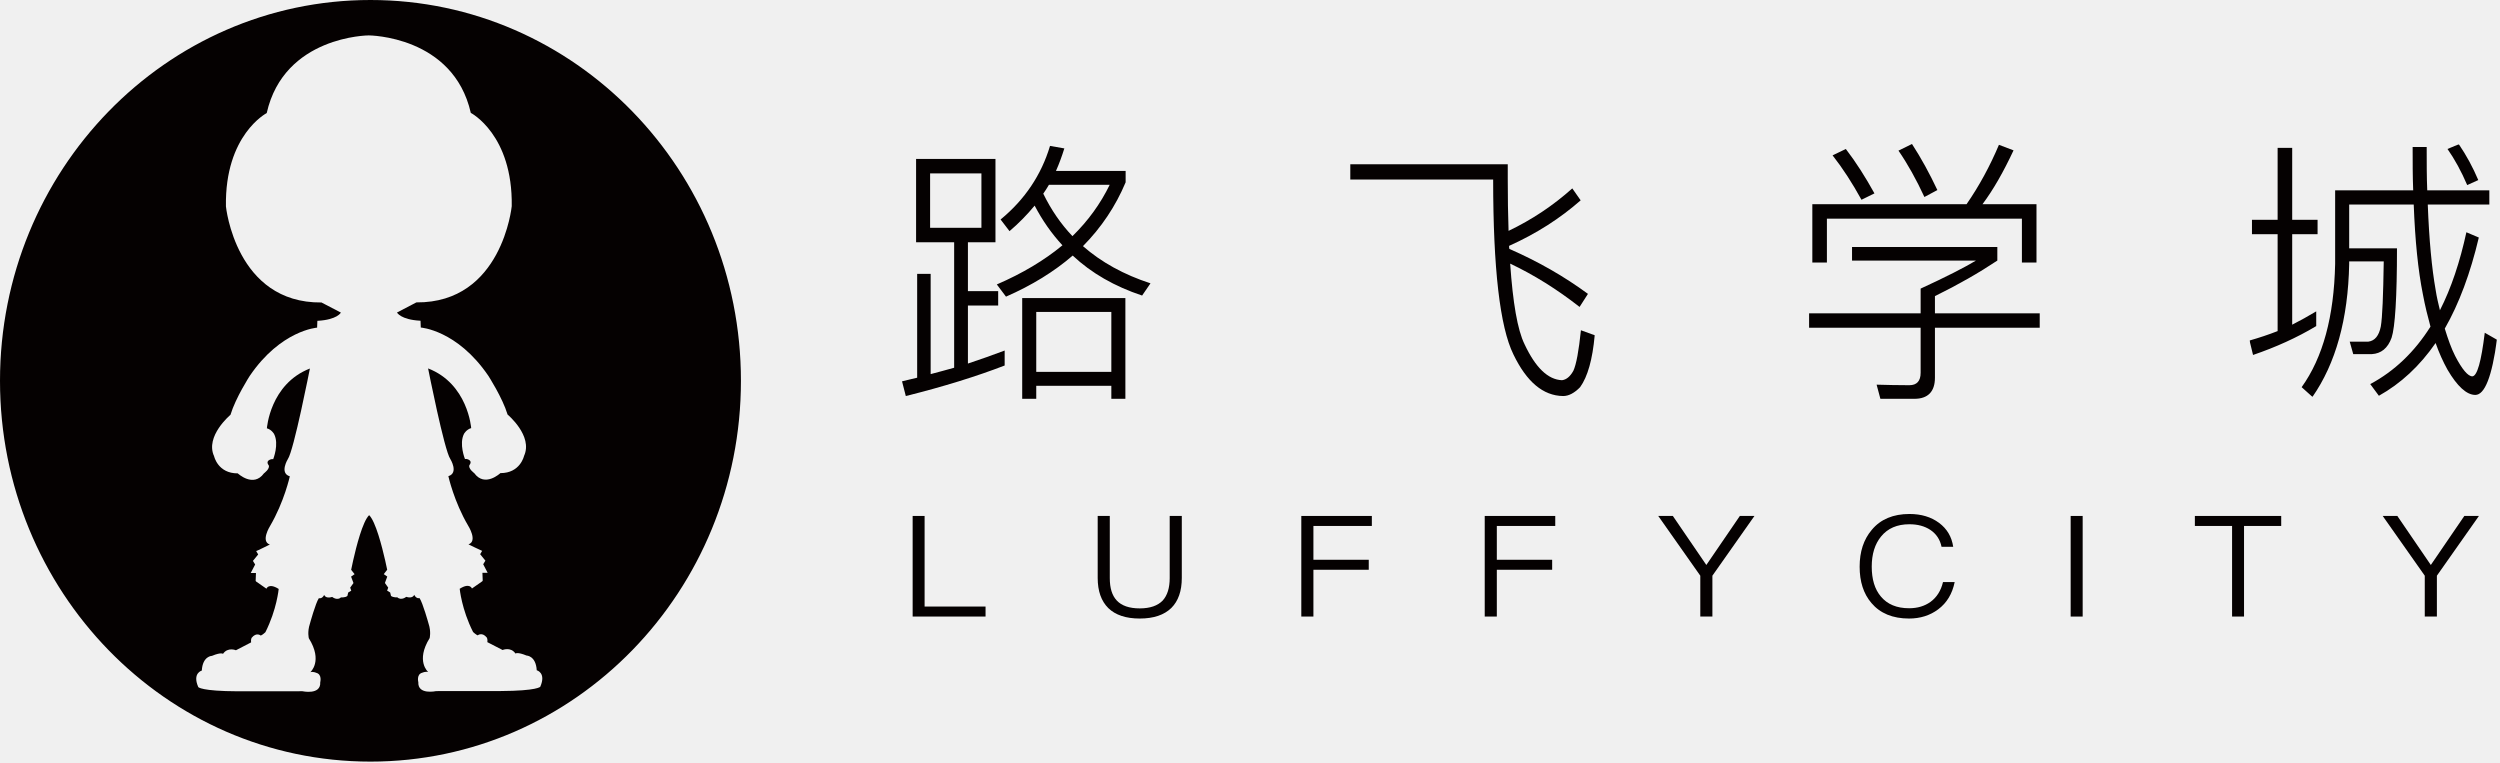
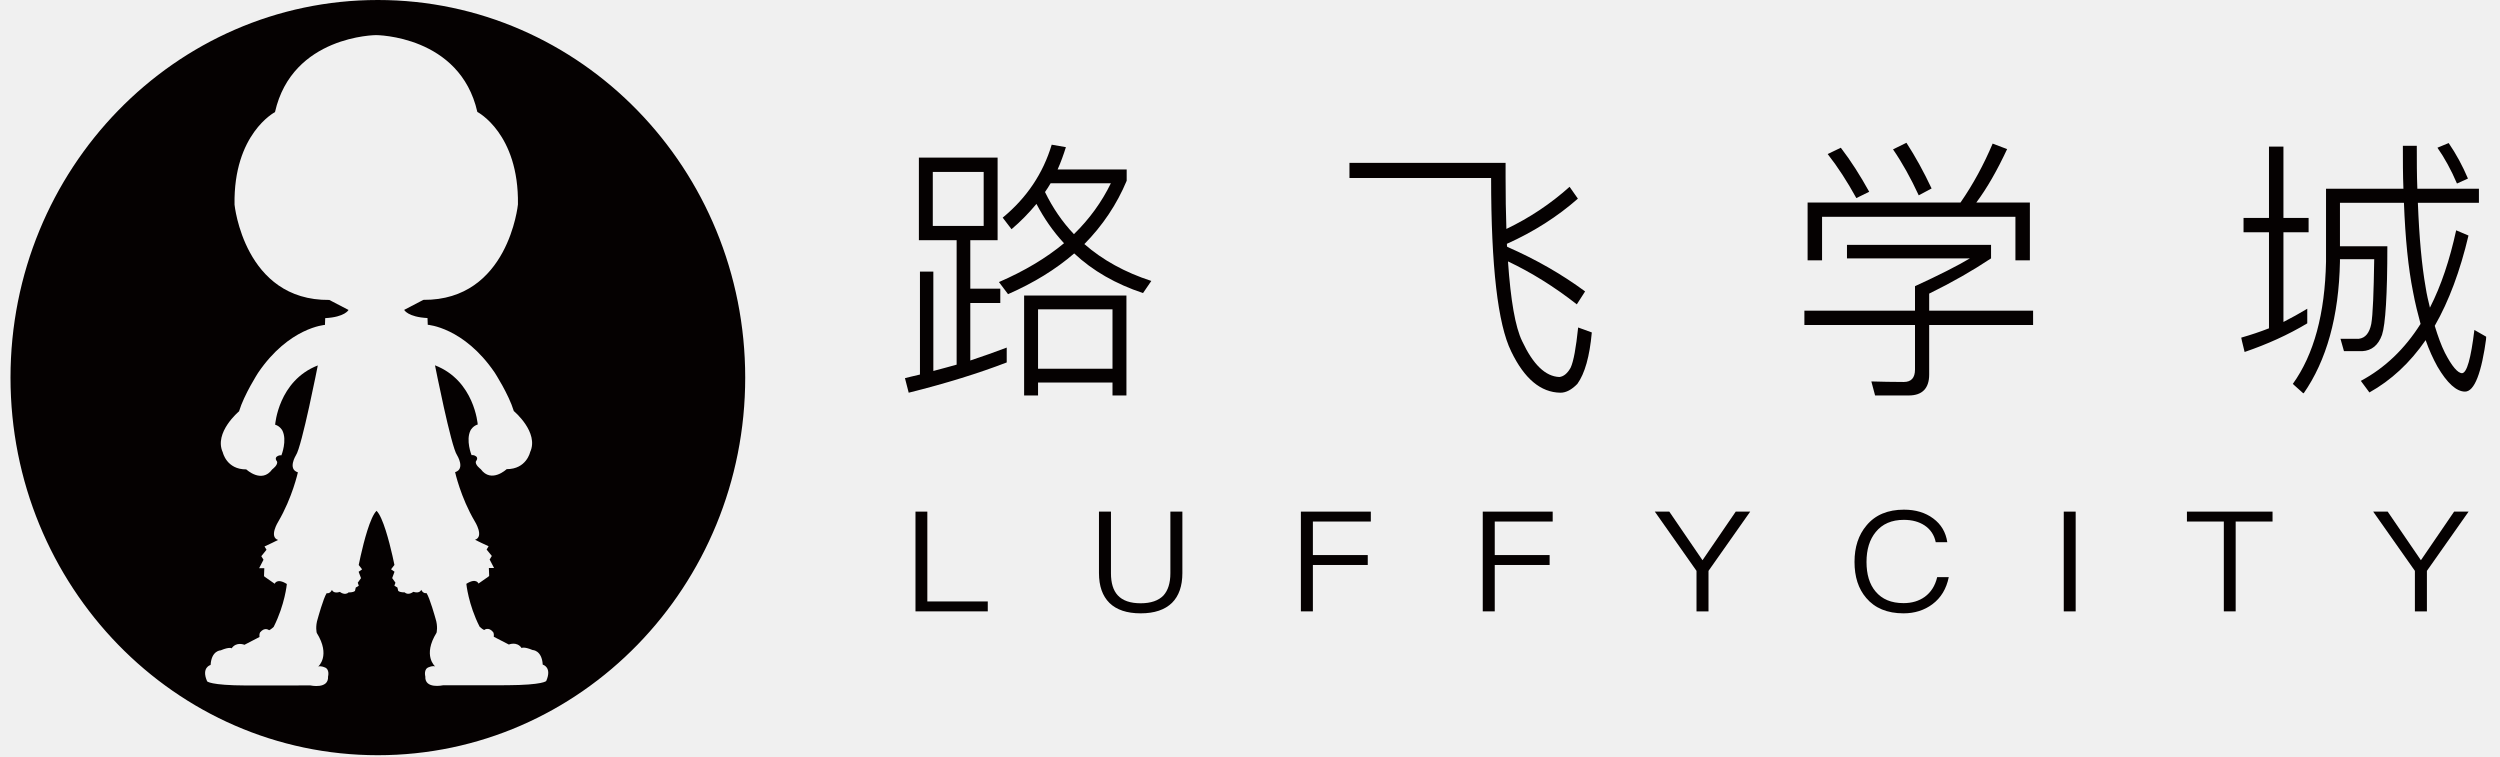
- <svg xmlns="http://www.w3.org/2000/svg" xmlns:xlink="http://www.w3.org/1999/xlink" width="118px" height="36px" viewBox="0 0 118 36" version="1.1">
+ <svg xmlns="http://www.w3.org/2000/svg" xmlns:xlink="http://www.w3.org/1999/xlink" width="119px" height="36px" viewBox="0 0 118 36" version="1.1">
  <defs>
    <polygon id="path-1" points="0.117 0.11 11.793 0.11 11.793 12.034 0.117 12.034" />
    <polygon id="path-3" points="0 35.948 117.854 35.948 117.854 0 0 0" />
  </defs>
  <g id="Page-1" stroke="none" stroke-width="1" fill="none" fill-rule="evenodd">
    <g id="Apple-TV" transform="translate(-377, -72)">
      <g id="Page-1" transform="translate(377, 72)">
        <path d="M50.619,11.146 C51.358,10.425 51.945,9.613 52.378,8.722 L49.51,8.722 C49.421,8.879 49.332,9.01 49.242,9.141 C49.612,9.901 50.071,10.57 50.619,11.146 Z M48.911,17.553 L52.455,17.553 L52.455,14.723 L48.911,14.723 L48.911,17.553 Z M53.118,18.824 L52.455,18.824 L52.455,18.209 L48.911,18.209 L48.911,18.824 L48.248,18.824 L48.248,14.068 L53.118,14.068 L53.118,18.824 Z M50.237,7.005 C50.122,7.372 49.994,7.726 49.842,8.067 L53.13,8.067 L53.13,8.604 C52.659,9.731 51.983,10.74 51.116,11.618 C51.983,12.378 53.054,12.967 54.303,13.373 L53.908,13.95 C52.608,13.518 51.512,12.889 50.632,12.063 C49.752,12.823 48.707,13.465 47.483,14.002 L47.05,13.426 C48.261,12.902 49.294,12.286 50.147,11.578 C49.625,11.015 49.192,10.386 48.835,9.705 C48.478,10.137 48.083,10.543 47.649,10.91 L47.228,10.36 C48.376,9.416 49.153,8.25 49.561,6.887 L50.237,7.005 Z M43.901,10.753 L46.323,10.753 L46.323,8.185 L43.901,8.185 L43.901,10.753 Z M46.986,7.503 L46.986,11.434 L45.686,11.434 L45.686,13.74 L47.114,13.74 L47.114,14.422 L45.686,14.422 L45.686,17.16 C46.285,16.964 46.859,16.754 47.42,16.545 L47.42,17.252 C46.094,17.763 44.539,18.248 42.754,18.693 L42.576,17.999 C42.805,17.946 43.047,17.881 43.29,17.828 L43.29,12.928 L43.927,12.928 L43.927,17.658 C44.309,17.553 44.679,17.462 45.036,17.357 L45.036,11.434 L43.239,11.434 L43.239,7.503 L46.986,7.503 Z" id="Fill-1" fill="#050101" />
        <path d="M74.607,9.456 C73.639,10.307 72.517,11.028 71.229,11.605 C71.229,11.657 71.229,11.696 71.242,11.749 C72.593,12.338 73.83,13.046 74.951,13.871 L74.556,14.487 C73.485,13.649 72.389,12.967 71.28,12.443 C71.408,14.291 71.624,15.562 71.956,16.243 C72.478,17.357 73.065,17.92 73.728,17.946 C73.932,17.92 74.11,17.776 74.263,17.501 C74.403,17.199 74.518,16.558 74.62,15.588 L75.27,15.824 C75.168,16.964 74.939,17.776 74.582,18.274 C74.314,18.549 74.046,18.693 73.779,18.693 C72.835,18.68 72.058,18.025 71.433,16.728 C70.796,15.431 70.477,12.679 70.477,8.473 L63.734,8.473 L63.734,7.752 L71.166,7.752 L71.166,8.434 C71.166,9.325 71.178,10.15 71.204,10.897 C72.3,10.373 73.307,9.704 74.212,8.892 L74.607,9.456 Z" id="Fill-3" fill="#050101" />
        <path d="M91.444,8.971 L90.832,9.298 C90.45,8.473 90.042,7.739 89.608,7.11 L90.246,6.796 C90.679,7.464 91.074,8.185 91.444,8.971 Z M88.474,9.128 L87.862,9.429 C87.429,8.643 86.982,7.949 86.498,7.333 L87.123,7.032 C87.607,7.661 88.053,8.368 88.474,9.128 Z M96.122,12.391 L95.434,12.391 L95.434,10.32 L86.23,10.32 L86.23,12.391 L85.542,12.391 L85.542,9.639 L92.821,9.639 C93.42,8.774 93.93,7.831 94.35,6.835 L95.039,7.097 C94.567,8.106 94.083,8.958 93.573,9.639 L96.122,9.639 L96.122,12.391 Z M94.274,11.657 L94.274,12.299 C93.407,12.876 92.426,13.439 91.329,13.976 L91.329,14.789 L96.275,14.789 L96.275,15.47 L91.329,15.47 L91.329,17.829 C91.329,18.484 90.998,18.824 90.361,18.824 L88.754,18.824 L88.576,18.156 C89.047,18.169 89.558,18.182 90.118,18.182 C90.475,18.182 90.654,17.986 90.654,17.593 L90.654,15.47 L85.389,15.47 L85.389,14.789 L90.654,14.789 L90.654,13.622 C91.852,13.072 92.719,12.627 93.267,12.299 L87.416,12.299 L87.416,11.657 L94.274,11.657 Z" id="Fill-5" fill="#050101" />
        <g id="Group-9" transform="translate(106.0607, 6.698455)">
          <mask id="mask-2" fill="white">
            <use xlink:href="#path-1" />
          </mask>
          <g id="Clip-8" />
          <path d="M10.914,1.801 L10.391,2.037 C10.111,1.381 9.792,0.805 9.461,0.333 L9.996,0.11 C10.353,0.634 10.659,1.198 10.914,1.801 Z M4.821,5.758 C4.77,8.365 4.183,10.462 3.087,12.034 L2.577,11.576 C3.584,10.174 4.107,8.234 4.158,5.758 L4.158,2.285 L7.842,2.285 C7.816,1.63 7.816,0.949 7.816,0.241 L8.479,0.241 C8.479,0.975 8.479,1.656 8.505,2.285 L11.436,2.285 L11.436,2.954 L8.53,2.954 C8.594,4.631 8.721,5.967 8.9,6.977 C8.951,7.317 9.027,7.631 9.104,7.946 C9.639,6.898 10.047,5.666 10.353,4.264 L10.939,4.513 C10.544,6.19 10.009,7.631 9.333,8.811 C9.486,9.309 9.639,9.741 9.818,10.095 C10.149,10.737 10.429,11.065 10.634,11.065 C10.863,11.051 11.054,10.37 11.22,9.007 L11.793,9.335 C11.564,11.065 11.22,11.942 10.774,11.942 C10.366,11.942 9.92,11.536 9.461,10.75 C9.257,10.383 9.065,9.964 8.9,9.492 C8.148,10.58 7.255,11.405 6.223,11.982 L5.815,11.431 C6.962,10.816 7.906,9.912 8.658,8.719 C8.53,8.247 8.403,7.749 8.301,7.199 C8.071,6.059 7.931,4.644 7.867,2.954 L4.821,2.954 L4.821,5.024 L7.077,5.024 C7.077,7.33 6.988,8.745 6.822,9.243 C6.644,9.741 6.325,9.99 5.892,10.016 L5.012,10.016 L4.846,9.427 L5.726,9.427 C6.032,9.387 6.223,9.152 6.312,8.719 C6.389,8.274 6.427,7.251 6.452,5.64 L4.821,5.64 L4.821,5.758 Z M1.443,3.675 L1.443,0.281 L2.131,0.281 L2.131,3.675 L3.329,3.675 L3.329,4.356 L2.131,4.356 L2.131,8.627 C2.513,8.431 2.896,8.221 3.265,7.998 L3.265,8.693 C2.348,9.243 1.354,9.689 0.283,10.056 L0.117,9.374 C0.576,9.243 1.009,9.099 1.443,8.929 L1.443,4.356 L0.232,4.356 L0.232,3.675 L1.443,3.675 Z" id="Fill-7" fill="#050101" mask="url(#mask-2)" />
        </g>
        <path d="M25.501,32.414 C25.501,32.414 25.377,32.607 23.632,32.617 L20.587,32.62 C20.587,32.62 19.71,32.813 19.745,32.199 C19.745,32.199 19.644,31.825 19.935,31.751 C19.935,31.751 20.086,31.681 20.212,31.721 C20.212,31.721 19.604,31.208 20.279,30.119 C20.279,30.119 20.358,29.823 20.228,29.435 C20.228,29.435 19.957,28.455 19.802,28.23 C19.802,28.23 19.655,28.282 19.55,28.075 C19.55,28.075 19.493,28.271 19.172,28.171 C19.172,28.171 18.942,28.364 18.755,28.194 C18.755,28.194 18.565,28.212 18.456,28.128 L18.416,27.965 L18.273,27.88 L18.323,27.735 L18.168,27.517 L18.279,27.214 L18.114,27.099 L18.275,26.892 C18.275,26.892 18.24,26.714 18.18,26.451 C18.031,25.796 17.728,24.61 17.423,24.315 C17.118,24.611 16.817,25.797 16.669,26.453 C16.609,26.716 16.575,26.894 16.575,26.894 L16.737,27.101 L16.571,27.216 L16.684,27.519 L16.529,27.737 L16.579,27.881 L16.435,27.967 L16.396,28.13 C16.288,28.215 16.097,28.196 16.097,28.196 C15.911,28.367 15.68,28.175 15.68,28.175 C15.36,28.275 15.302,28.079 15.302,28.079 C15.198,28.286 15.05,28.234 15.05,28.234 C14.896,28.46 14.627,29.441 14.627,29.441 C14.498,29.829 14.577,30.125 14.577,30.125 C15.255,31.212 14.647,31.727 14.647,31.727 C14.773,31.686 14.924,31.756 14.924,31.756 C15.216,31.83 15.115,32.204 15.115,32.204 C15.152,32.818 14.274,32.626 14.274,32.626 L11.229,32.629 C9.484,32.623 9.359,32.43 9.359,32.43 C9.069,31.769 9.525,31.651 9.525,31.651 C9.564,30.961 10.006,30.956 10.006,30.956 C10.439,30.775 10.526,30.861 10.526,30.861 C10.753,30.528 11.136,30.692 11.136,30.692 L11.852,30.321 C11.833,30.174 11.879,30.103 11.879,30.103 C12.105,29.825 12.309,29.999 12.309,29.999 C12.398,29.964 12.527,29.84 12.527,29.84 C13.065,28.774 13.154,27.798 13.154,27.798 C12.675,27.497 12.576,27.787 12.576,27.787 L12.087,27.446 C12.065,27.43 12.067,27.406 12.067,27.406 L12.081,27.047 L11.834,27.047 L12.043,26.644 L11.938,26.474 L12.186,26.169 L12.091,26.011 C12.131,26.003 12.736,25.702 12.736,25.702 C12.29,25.555 12.744,24.832 12.744,24.832 C13.419,23.68 13.679,22.483 13.679,22.483 C13.179,22.331 13.584,21.674 13.584,21.674 C13.865,21.282 14.627,17.394 14.627,17.394 C12.745,18.127 12.597,20.216 12.597,20.216 C12.824,20.279 12.937,20.485 12.937,20.485 C13.182,20.961 12.895,21.673 12.895,21.673 C12.808,21.66 12.732,21.7 12.732,21.7 C12.531,21.79 12.682,21.959 12.682,21.959 C12.759,22.123 12.458,22.342 12.458,22.342 C11.957,23.034 11.223,22.343 11.223,22.343 C10.284,22.35 10.106,21.536 10.106,21.536 C9.668,20.589 10.878,19.58 10.878,19.58 C11.12,18.778 11.786,17.745 11.786,17.745 C13.255,15.582 14.968,15.465 14.968,15.465 L14.98,15.143 C15.919,15.094 16.09,14.754 16.09,14.754 L15.174,14.277 C11.123,14.318 10.664,9.743 10.664,9.743 C10.606,6.363 12.589,5.337 12.589,5.337 C13.411,1.69 17.402,1.671 17.402,1.671 C17.402,1.671 21.393,1.682 22.222,5.328 C22.222,5.328 24.205,6.35 24.154,9.73 C24.154,9.73 23.704,14.306 19.653,14.273 L18.738,14.751 C18.738,14.751 18.909,15.091 19.849,15.139 L19.861,15.46 C19.861,15.46 21.574,15.574 23.047,17.734 C23.047,17.734 23.715,18.766 23.958,19.567 C23.958,19.567 25.17,20.574 24.734,21.522 C24.734,21.522 24.557,22.336 23.618,22.331 C23.618,22.331 22.886,23.024 22.384,22.332 C22.384,22.332 22.082,22.113 22.159,21.949 C22.159,21.949 22.309,21.78 22.108,21.691 C22.108,21.691 22.033,21.651 21.946,21.664 C21.946,21.664 21.657,20.953 21.901,20.477 C21.901,20.477 22.014,20.27 22.24,20.206 C22.24,20.206 22.089,18.118 20.206,17.389 C20.206,17.389 20.974,21.275 21.256,21.666 C21.256,21.666 21.663,22.323 21.163,22.475 C21.163,22.475 21.425,23.673 22.103,24.822 C22.103,24.822 22.558,25.545 22.112,25.693 C22.112,25.693 22.718,25.992 22.757,26.001 L22.663,26.159 L22.911,26.463 L22.807,26.633 L23.017,27.036 L22.77,27.036 L22.784,27.395 C22.784,27.395 22.786,27.42 22.764,27.436 L22.276,27.777 C22.276,27.777 22.177,27.487 21.698,27.79 C21.698,27.79 21.789,28.766 22.329,29.83 C22.329,29.83 22.458,29.954 22.547,29.989 C22.547,29.989 22.751,29.814 22.977,30.092 C22.977,30.092 23.023,30.163 23.004,30.31 L23.722,30.68 C23.722,30.68 24.104,30.515 24.331,30.848 C24.331,30.848 24.418,30.761 24.851,30.941 C24.851,30.941 25.294,30.946 25.334,31.636 C25.334,31.636 25.79,31.752 25.501,32.414 M17.486,8.18181818e-05 C7.829,8.18181818e-05 0,8.047 0,17.974 C0,27.901 7.829,35.948 17.486,35.948 C27.143,35.948 34.972,27.901 34.972,17.974 C34.972,8.047 27.143,8.18181818e-05 17.486,8.18181818e-05" id="Fill-10" fill="#050101" />
        <polygon id="Fill-12" fill="#050101" points="43.641 24.353 43.641 28.629 46.518 28.629 46.518 29.101 43.077 29.101 43.077 24.353" />
        <path d="M52.382,24.353 L52.382,27.286 C52.382,27.751 52.486,28.104 52.71,28.343 C52.939,28.589 53.301,28.716 53.796,28.716 C54.284,28.716 54.646,28.589 54.882,28.343 C55.098,28.104 55.21,27.751 55.21,27.286 L55.21,24.353 L55.781,24.353 L55.781,27.279 C55.781,27.898 55.614,28.37 55.287,28.696 C54.945,29.028 54.451,29.195 53.796,29.195 C53.141,29.195 52.647,29.028 52.312,28.702 C51.978,28.37 51.811,27.898 51.811,27.279 L51.811,24.353 L52.382,24.353 Z" id="Fill-14" fill="#050101" />
        <polygon id="Fill-16" fill="#050101" points="64.751 24.353 64.751 24.825 61.993 24.825 61.993 26.421 64.605 26.421 64.605 26.893 61.993 26.893 61.993 29.101 61.422 29.101 61.422 24.353" />
        <polygon id="Fill-18" fill="#050101" points="73.408 24.353 73.408 24.825 70.65 24.825 70.65 26.421 73.262 26.421 73.262 26.893 70.65 26.893 70.65 29.101 70.079 29.101 70.079 24.353" />
        <polygon id="Fill-20" fill="#050101" points="78.958 24.353 80.539 26.667 82.121 24.353 82.81 24.353 80.825 27.173 80.825 29.101 80.254 29.101 80.254 27.173 78.269 24.353" />
        <path d="M91.522,24.679 C91.899,24.958 92.122,25.337 92.191,25.809 L91.641,25.809 C91.571,25.464 91.39,25.197 91.112,25.011 C90.84,24.832 90.513,24.745 90.123,24.745 C89.544,24.745 89.099,24.938 88.785,25.324 C88.492,25.683 88.346,26.155 88.346,26.747 C88.346,27.339 88.485,27.811 88.778,28.157 C89.085,28.523 89.523,28.709 90.109,28.709 C90.506,28.709 90.84,28.609 91.118,28.41 C91.411,28.197 91.613,27.884 91.71,27.472 L92.261,27.472 C92.149,28.024 91.892,28.456 91.481,28.762 C91.098,29.048 90.638,29.195 90.109,29.195 C89.335,29.195 88.743,28.949 88.332,28.463 C87.956,28.024 87.775,27.452 87.775,26.747 C87.775,26.042 87.963,25.464 88.346,25.011 C88.764,24.506 89.363,24.26 90.129,24.26 C90.68,24.26 91.146,24.399 91.522,24.679" id="Fill-22" fill="#050101" />
        <mask id="mask-4" fill="white">
          <use xlink:href="#path-3" />
        </mask>
        <g id="Clip-25" />
        <polygon id="Fill-24" fill="#050101" mask="url(#mask-4)" points="97.735 29.102 98.302 29.102 98.302 24.353 97.735 24.353" />
        <polygon id="Fill-26" fill="#050101" mask="url(#mask-4)" points="107.673 24.353 107.673 24.825 105.918 24.825 105.918 29.101 105.354 29.101 105.354 24.825 103.598 24.825 103.598 24.353" />
        <polygon id="Fill-27" fill="#050101" mask="url(#mask-4)" points="113.154 24.353 114.735 26.667 116.316 24.353 117.005 24.353 115.021 27.173 115.021 29.101 114.449 29.101 114.449 27.173 112.464 24.353" />
      </g>
    </g>
  </g>
</svg>
